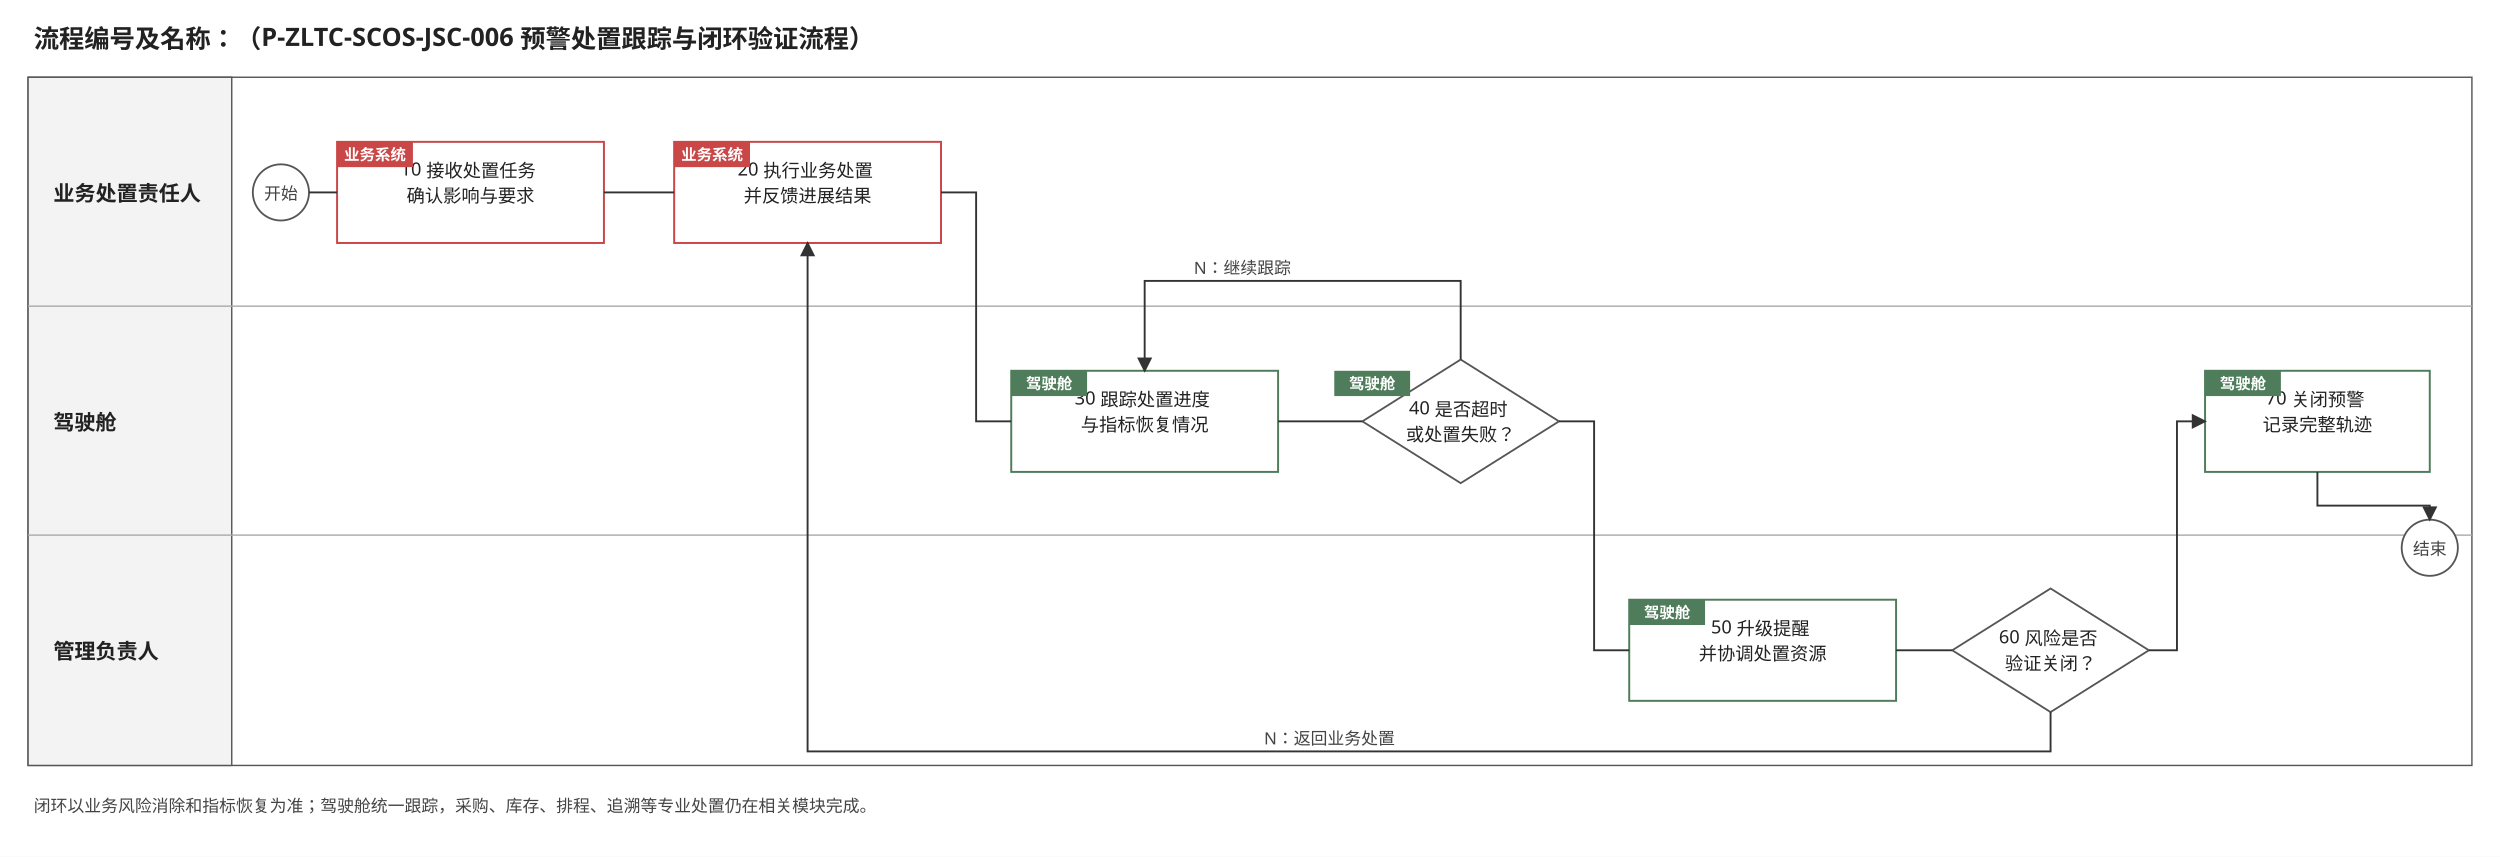
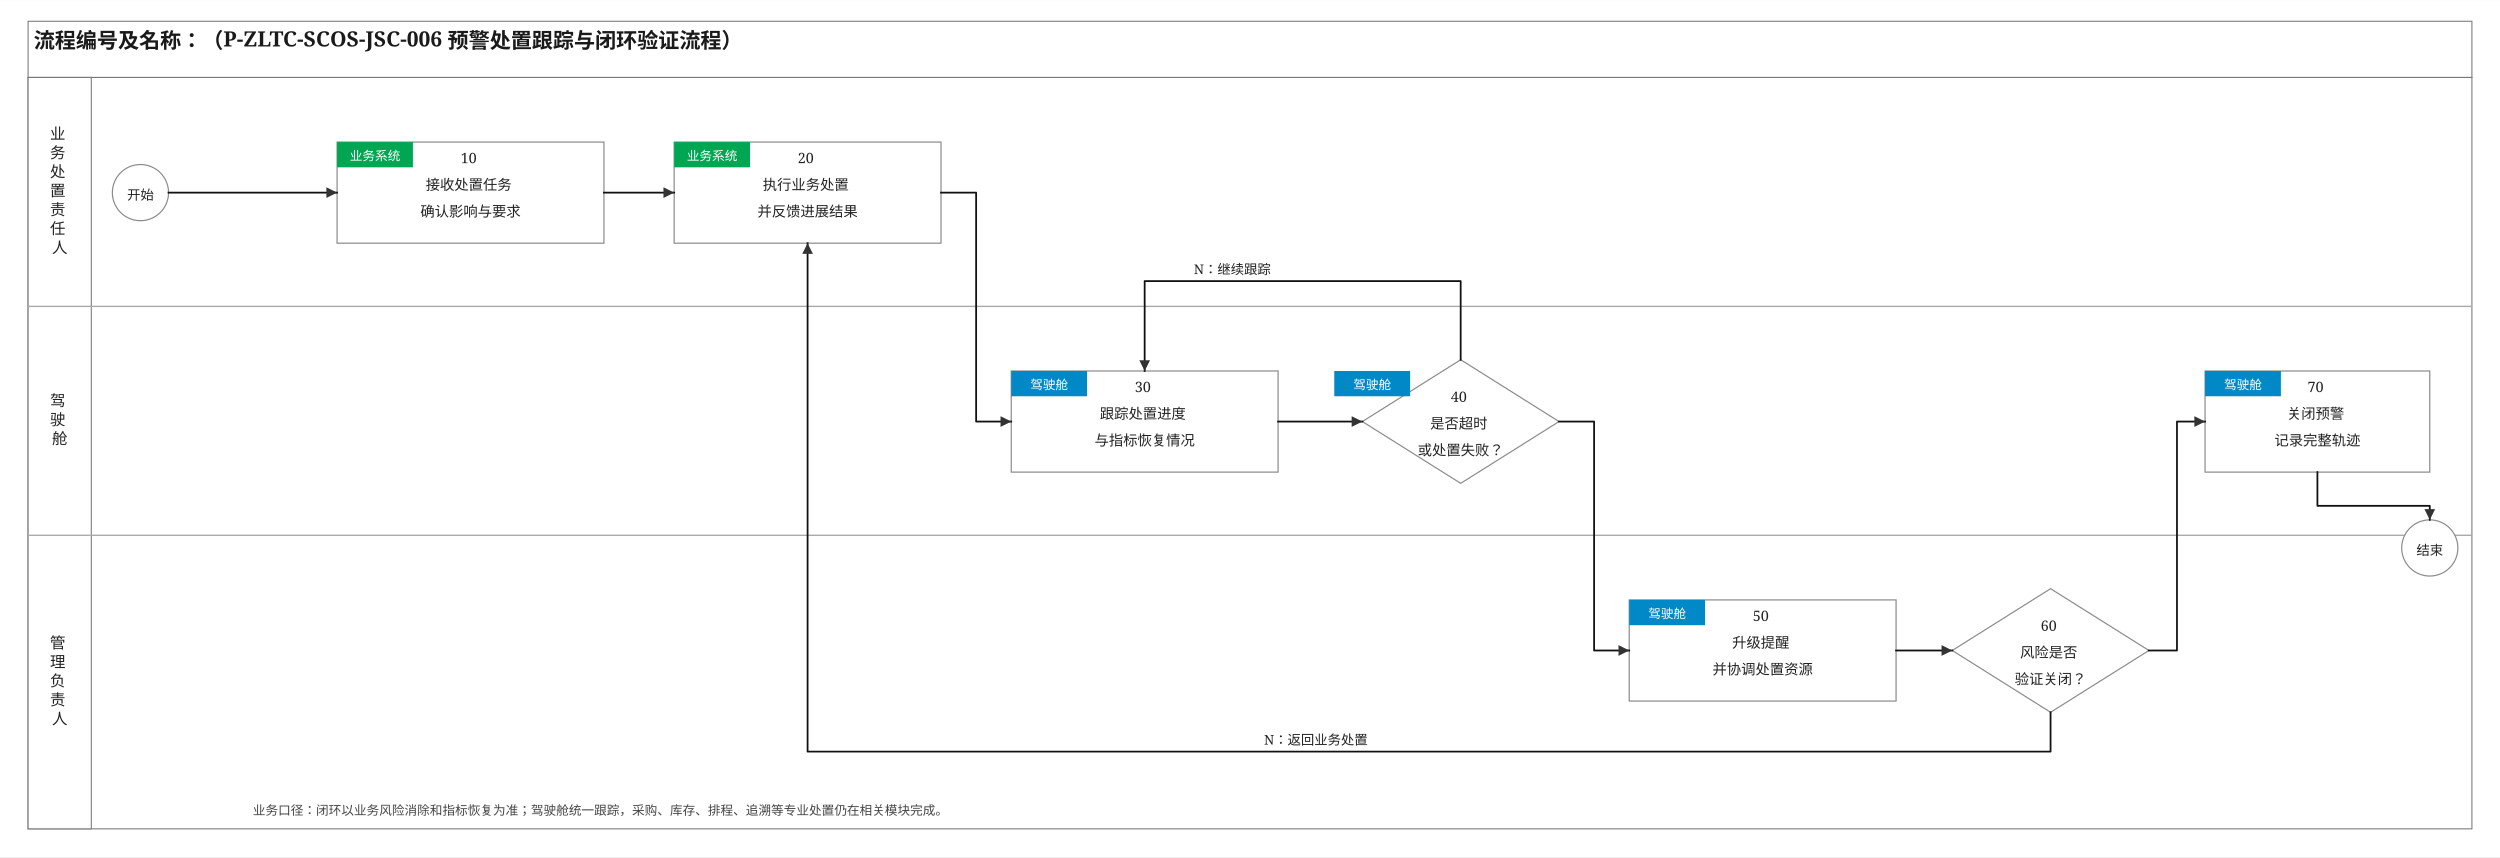
- <svg xmlns="http://www.w3.org/2000/svg" width="1780" height="610" viewBox="0 0 1780 610">
+ <svg xmlns="http://www.w3.org/2000/svg" width="2800" height="960" viewBox="0 0 1780 610">
  <defs>
-     <marker id="a" markerWidth="8" markerHeight="8" refX="7" refY="4" orient="auto">
-       <path d="M0 0L8 4 0 8Z" fill="#333" />
+     <marker id="a" markerWidth="6" markerHeight="6" refX="6" refY="3" orient="auto">
+       <path d="M0 0L6 3 0 6Z" fill="#333" />
    </marker>
-     <style>.tt{font:bold 18px 'Microsoft YaHei';fill:#222}.lh{font:bold 15px 'Microsoft YaHei';fill:#222}.tx{font:13px 'Microsoft YaHei';fill:#222}.sm{font:12px 'Microsoft YaHei';fill:#444}.b{fill:#fff;stroke:#c94747;stroke-width:1.4}.s{fill:#fff;stroke:#4f7d5b;stroke-width:1.4}.x,.d{fill:#fff;stroke:#555;stroke-width:1.3}.f{fill:none;stroke:#333;stroke-width:1.35;marker-end:url(#a)}</style>
+     <style>.tt{font-family:'SimSun','Songti SC','STSong',serif;font-size:15px;font-weight:600;fill:#1a1a1a}
+ .lh{font-family:'SimSun','Songti SC','STSong',serif;font-size:11px;fill:#222;text-anchor:middle}
+ .tx{font-family:'SimSun','Songti SC','STSong',serif;font-size:10.2px;fill:#222}
+ .sm{font-family:'SimSun','Songti SC','STSong',serif;font-size:9.5px;fill:#222}
+ .note{font-family:'SimSun','Songti SC','STSong',serif;font-size:9px;fill:#444}
+ .b,.s,.x,.d{fill:#fff;stroke:#8b8b8b;stroke-width:.86}
+ .f{fill:none;stroke:#111;stroke-width:1.27;stroke-linejoin:round;stroke-linecap:square;marker-end:url(#a)}</style>
  </defs>
  <rect width="1780" height="610" fill="#fff" />
+   <rect x="20" y="15" width="1740" height="40" fill="#fff" stroke="#777" stroke-width=".75" />
  <text x="24" y="34" class="tt">流程编号及名称：（P-ZLTC-SCOS-JSC-006 预警处置跟踪与闭环验证流程）</text>
-   <rect x="20" y="55" width="1740" height="490" fill="#fff" stroke="#555" />
-   <rect x="20" y="55" width="145" height="490" fill="#f3f3f3" stroke="#555" />
+   <rect x="20" y="55" width="1740" height="535" fill="#fff" stroke="#777" stroke-width=".75" />
+   <rect x="20" y="55" width="45" height="535" fill="#fff" stroke="#777" stroke-width=".75" />
  <path d="M20 218H1760M20 381H1760" stroke="#aaa" />
-   <text x="38" y="143" class="lh">业务处置责任人</text>
-   <text x="38" y="306" class="lh">驾驶舱</text>
-   <text x="38" y="469" class="lh">管理负责人</text>
-   <circle cx="200" cy="137" r="20" class="x" />
-   <text x="200" y="142" text-anchor="middle" class="sm">开始</text>
+   <text x="42.5" y="99.0" class="lh">
+     <tspan x="42.5">业</tspan>
+     <tspan x="42.5" dy="13.5">务</tspan>
+     <tspan x="42.5" dy="13.5">处</tspan>
+     <tspan x="42.5" dy="13.5">置</tspan>
+     <tspan x="42.5" dy="13.5">责</tspan>
+     <tspan x="42.5" dy="13.5">任</tspan>
+     <tspan x="42.5" dy="13.5">人</tspan>
+   </text>
+   <text x="42.5" y="289.0" class="lh">
+     <tspan x="42.5">驾</tspan>
+     <tspan x="42.5" dy="13.5">驶</tspan>
+     <tspan x="42.5" dy="13.5">舱</tspan>
+   </text>
+   <text x="42.5" y="461.5" class="lh">
+     <tspan x="42.5">管</tspan>
+     <tspan x="42.5" dy="13.5">理</tspan>
+     <tspan x="42.5" dy="13.5">负</tspan>
+     <tspan x="42.5" dy="13.5">责</tspan>
+     <tspan x="42.5" dy="13.5">人</tspan>
+   </text>
+   <circle cx="100" cy="137" r="20" class="x" />
+   <text x="100" y="142" text-anchor="middle" class="sm">开始</text>
  <rect x="240" y="101" width="190" height="72" class="b" />
-   <text x="335" y="125" text-anchor="middle" class="tx">
-     <tspan x="335">10 接收处置任务</tspan>
+   <text x="335" y="116" text-anchor="middle" class="tx">
+     <tspan x="335">10</tspan>
+     <tspan x="335" dy="19">接收处置任务</tspan>
    <tspan x="335" dy="19">确认影响与要求</tspan>
  </text>
  <rect x="480" y="101" width="190" height="72" class="b" />
-   <text x="575" y="125" text-anchor="middle" class="tx">
-     <tspan x="575">20 执行业务处置</tspan>
+   <text x="575" y="116" text-anchor="middle" class="tx">
+     <tspan x="575">20</tspan>
+     <tspan x="575" dy="19">执行业务处置</tspan>
    <tspan x="575" dy="19">并反馈进展结果</tspan>
  </text>
  <rect x="720" y="264" width="190" height="72" class="s" />
-   <text x="815" y="288" text-anchor="middle" class="tx">
-     <tspan x="815">30 跟踪处置进度</tspan>
+   <text x="815" y="279" text-anchor="middle" class="tx">
+     <tspan x="815">30</tspan>
+     <tspan x="815" dy="19">跟踪处置进度</tspan>
    <tspan x="815" dy="19">与指标恢复情况</tspan>
  </text>
  <polygon points="1040,256 1110,300 1040,344 970,300" class="d" />
-   <text x="1040" y="295" text-anchor="middle" class="tx">
-     <tspan x="1040">40 是否超时</tspan>
+   <text x="1040" y="286" text-anchor="middle" class="tx">
+     <tspan x="1040">40</tspan>
+     <tspan x="1040" dy="19">是否超时</tspan>
    <tspan x="1040" dy="19">或处置失败？</tspan>
  </text>
  <rect x="1160" y="427" width="190" height="72" class="s" />
-   <text x="1255" y="451" text-anchor="middle" class="tx">
-     <tspan x="1255">50 升级提醒</tspan>
+   <text x="1255" y="442" text-anchor="middle" class="tx">
+     <tspan x="1255">50</tspan>
+     <tspan x="1255" dy="19">升级提醒</tspan>
    <tspan x="1255" dy="19">并协调处置资源</tspan>
  </text>
  <polygon points="1460,419 1530,463 1460,507 1390,463" class="d" />
-   <text x="1460" y="458" text-anchor="middle" class="tx">
-     <tspan x="1460">60 风险是否</tspan>
+   <text x="1460" y="449" text-anchor="middle" class="tx">
+     <tspan x="1460">60</tspan>
+     <tspan x="1460" dy="19">风险是否</tspan>
    <tspan x="1460" dy="19">验证关闭？</tspan>
  </text>
  <rect x="1570" y="264" width="160" height="72" class="s" />
-   <text x="1650" y="288" text-anchor="middle" class="tx">
-     <tspan x="1650">70 关闭预警</tspan>
+   <text x="1650" y="279" text-anchor="middle" class="tx">
+     <tspan x="1650">70</tspan>
+     <tspan x="1650" dy="19">关闭预警</tspan>
    <tspan x="1650" dy="19">记录完整轨迹</tspan>
  </text>
-   <path d="M220 137H240M430 137H480M670 137H695V300H720M910 300H970M1110 300H1135V463H1160M1350 463H1390M1530 463H1550V300H1570" class="f" />
+   <path d="M120 137H240" class="f" />
+   <path d="M430 137H480" class="f" />
+   <path d="M670 137H695V300H720" class="f" />
+   <path d="M910 300H970" class="f" />
+   <path d="M1110 300H1135V463H1160" class="f" />
+   <path d="M1350 463H1390" class="f" />
+   <path d="M1530 463H1550V300H1570" class="f" />
  <circle cx="1730" cy="390" r="20" class="x" />
  <text x="1730" y="395" text-anchor="middle" class="sm">结束</text>
  <path d="M1650 336V360H1730V370" class="f" />
  <path d="M1040 256V200H815V264" class="f" />
  <text x="850" y="195" class="sm">N：继续跟踪</text>
  <path d="M1460 507V535H575V173" class="f" />
  <text x="900" y="530" class="sm">N：返回业务处置</text>
-   <text x="24" y="578" class="sm">闭环以业务风险消除和指标恢复为准；驾驶舱统一跟踪，采购、库存、排程、追溯等专业处置仍在相关模块完成。</text>
-   <g font-family="Microsoft YaHei" font-size="11" font-weight="bold" fill="#fff">
-     <rect x="240" y="101" width="54" height="18" fill="#c94747" />
+   <text x="180" y="580" class="note">业务口径：闭环以业务风险消除和指标恢复为准；驾驶舱统一跟踪，采购、库存、排程、追溯等专业处置仍在相关模块完成。</text>
+   <g font-family="Arial,Microsoft YaHei,sans-serif" font-size="9" font-weight="normal" fill="#fff">
+     <rect x="240" y="101" width="54" height="18" fill="#00a651" />
    <text x="267" y="114" text-anchor="middle">业务系统</text>
-     <rect x="480" y="101" width="54" height="18" fill="#c94747" />
+     <rect x="480" y="101" width="54" height="18" fill="#00a651" />
    <text x="507" y="114" text-anchor="middle">业务系统</text>
-     <rect x="720" y="264" width="54" height="18" fill="#4f7d5b" />
+     <rect x="720" y="264" width="54" height="18" fill="#0088c7" />
    <text x="747" y="277" text-anchor="middle">驾驶舱</text>
-     <rect x="950" y="264" width="54" height="18" fill="#4f7d5b" />
+     <rect x="950" y="264" width="54" height="18" fill="#0088c7" />
    <text x="977" y="277" text-anchor="middle">驾驶舱</text>
-     <rect x="1160" y="427" width="54" height="18" fill="#4f7d5b" />
+     <rect x="1160" y="427" width="54" height="18" fill="#0088c7" />
    <text x="1187" y="440" text-anchor="middle">驾驶舱</text>
-     <rect x="1570" y="264" width="54" height="18" fill="#4f7d5b" />
+     <rect x="1570" y="264" width="54" height="18" fill="#0088c7" />
    <text x="1597" y="277" text-anchor="middle">驾驶舱</text>
  </g>
</svg>
